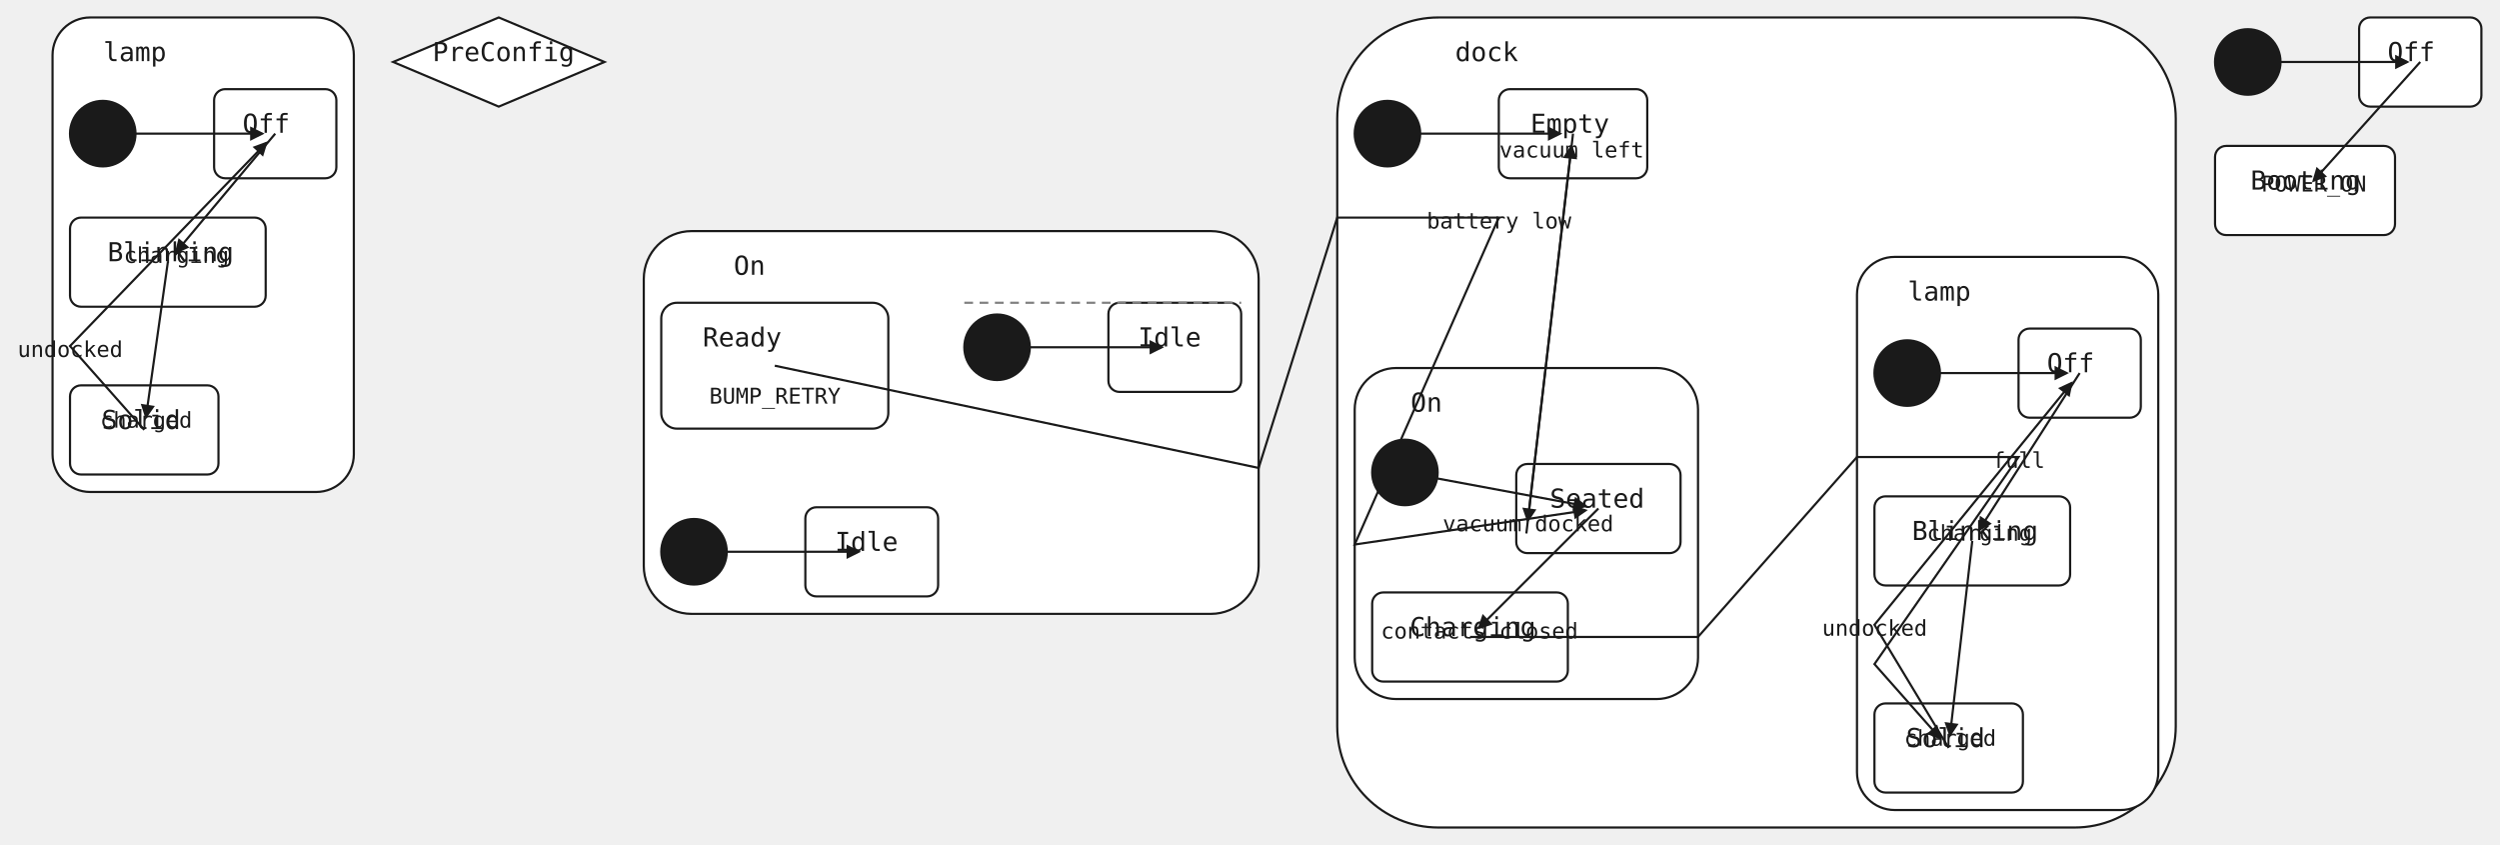
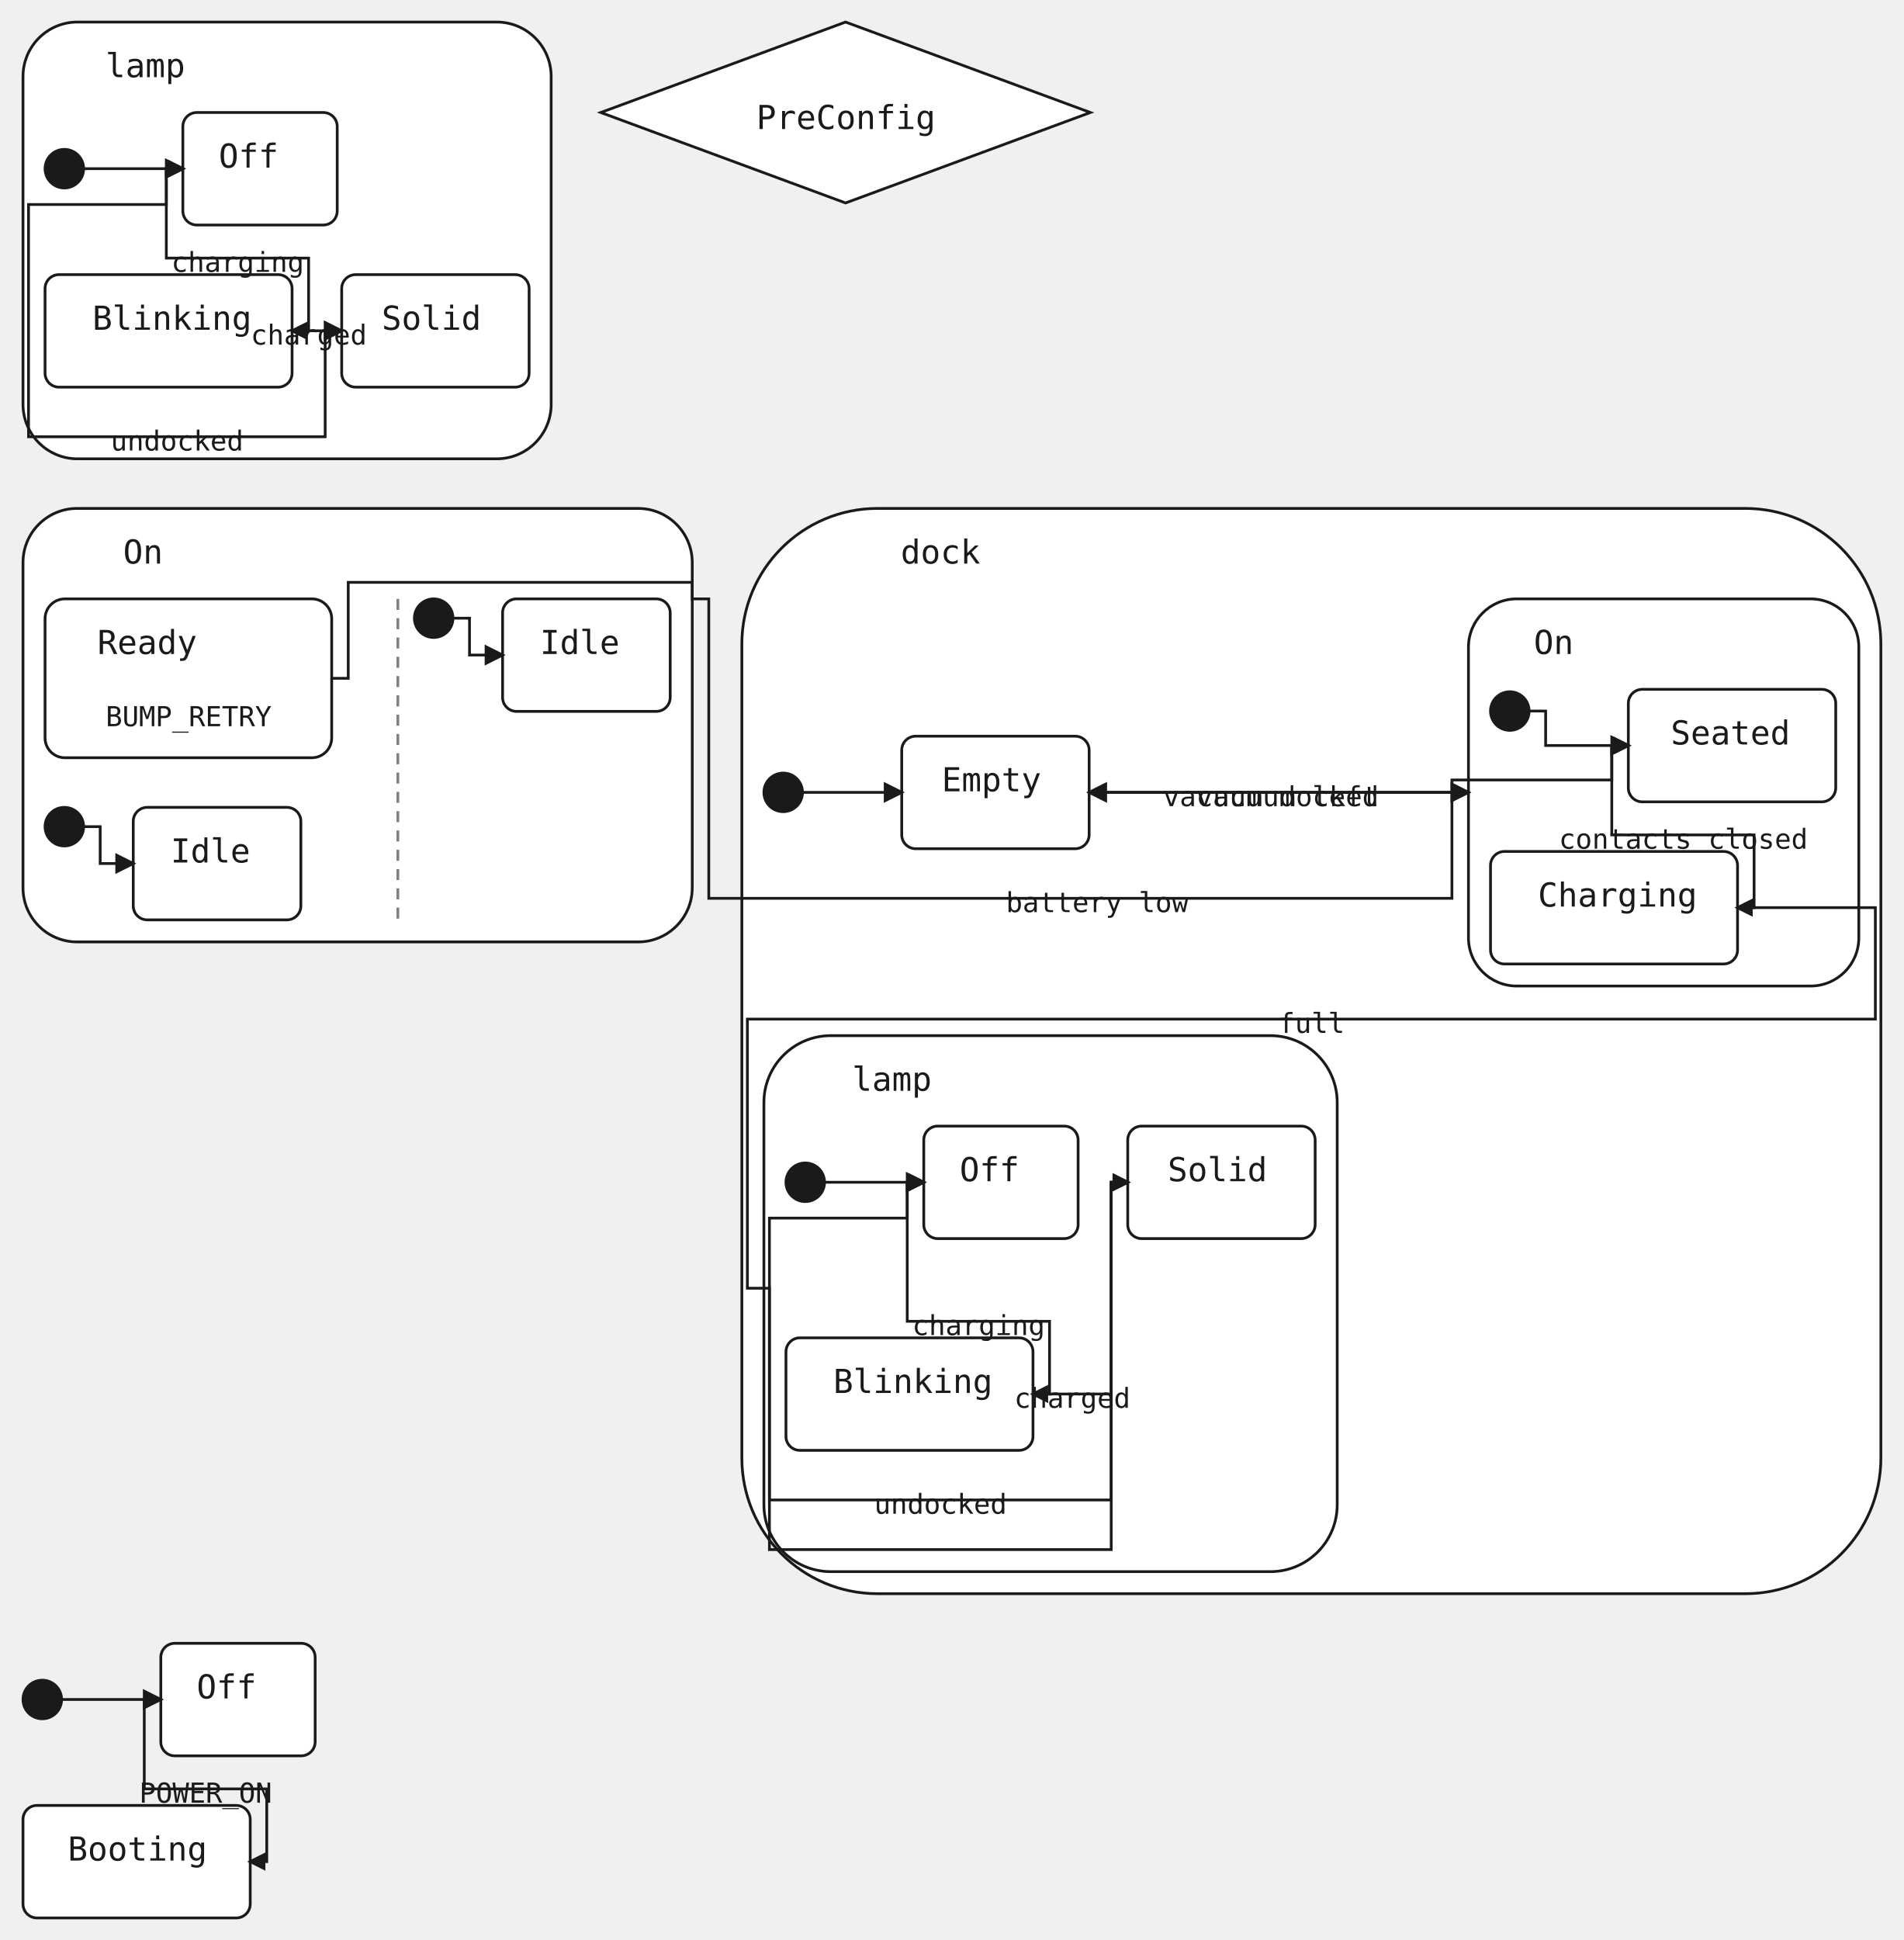
- <svg xmlns="http://www.w3.org/2000/svg" width="1145" height="387" viewBox="-384 -128 18312 6190">
+ <svg xmlns="http://www.w3.org/2000/svg" width="691" height="704" viewBox="-128 -128 11041 11260">
  <style>text { font-family: "JetBrains Mono", monospace; font-kerning: none; }</style>
-   <rect x="9415" y="0" width="6145" height="5934" rx="741" fill="#ffffff" stroke="#1a1a1a" stroke-width="16" class="scav-state scav-id-0" />
-   <rect x="0" y="0" width="2208" height="3476" rx="276" fill="#ffffff" stroke="#1a1a1a" stroke-width="16" class="scav-state scav-id-1" />
-   <rect x="16904" y="0" width="896" height="653" rx="81" fill="#ffffff" stroke="#1a1a1a" stroke-width="16" class="scav-state scav-id-2" />
-   <rect x="15848" y="941" width="1319" height="653" rx="81" fill="#ffffff" stroke="#1a1a1a" stroke-width="16" class="scav-state scav-id-3" />
-   <rect x="4333" y="1565" width="4506" height="2804" rx="350" fill="#ffffff" stroke="#1a1a1a" stroke-width="16" class="scav-state scav-id-5" />
-   <rect x="5517" y="3588" width="973" height="653" rx="81" fill="#ffffff" stroke="#1a1a1a" stroke-width="16" class="scav-state scav-id-6" />
-   <rect x="4461" y="2090" width="1664" height="922" rx="115" fill="#ffffff" stroke="#1a1a1a" stroke-width="16" class="scav-state scav-id-7" />
-   <rect x="7738" y="2090" width="973" height="653" rx="81" fill="#ffffff" stroke="#1a1a1a" stroke-width="16" class="scav-state scav-id-8" />
-   <rect x="13224" y="1754" width="2208" height="4052" rx="276" fill="#ffffff" stroke="#1a1a1a" stroke-width="16" class="scav-state scav-id-9" />
-   <rect x="10599" y="525" width="1088" height="653" rx="81" fill="#ffffff" stroke="#1a1a1a" stroke-width="16" class="scav-state scav-id-10" />
-   <rect x="9543" y="2568" width="2516" height="2425" rx="303" fill="#ffffff" stroke="#1a1a1a" stroke-width="16" class="scav-state scav-id-11" />
-   <rect x="10727" y="3271" width="1204" height="653" rx="81" fill="#ffffff" stroke="#1a1a1a" stroke-width="16" class="scav-state scav-id-12" />
-   <rect x="9671" y="4212" width="1434" height="653" rx="81" fill="#ffffff" stroke="#1a1a1a" stroke-width="16" class="scav-state scav-id-13" />
-   <rect x="1184" y="525" width="896" height="653" rx="81" fill="#ffffff" stroke="#1a1a1a" stroke-width="16" class="scav-state scav-id-14" />
+   <rect x="4173" y="2823" width="6612" height="6299" rx="787" fill="#ffffff" stroke="#1a1a1a" stroke-width="16" class="scav-state scav-id-0" />
+   <rect x="0" y="0" width="3066" height="2535" rx="316" fill="#ffffff" stroke="#1a1a1a" stroke-width="16" class="scav-state scav-id-1" />
+   <rect x="800" y="9410" width="896" height="653" rx="81" fill="#ffffff" stroke="#1a1a1a" stroke-width="16" class="scav-state scav-id-2" />
+   <rect x="0" y="10351" width="1319" height="653" rx="81" fill="#ffffff" stroke="#1a1a1a" stroke-width="16" class="scav-state scav-id-3" />
+   <rect x="0" y="2823" width="3885" height="2516" rx="314" fill="#ffffff" stroke="#1a1a1a" stroke-width="16" class="scav-state scav-id-5" />
+   <rect x="640" y="4558" width="973" height="653" rx="81" fill="#ffffff" stroke="#1a1a1a" stroke-width="16" class="scav-state scav-id-6" />
+   <rect x="128" y="3348" width="1664" height="922" rx="115" fill="#ffffff" stroke="#1a1a1a" stroke-width="16" class="scav-state scav-id-7" />
+   <rect x="2784" y="3348" width="973" height="653" rx="81" fill="#ffffff" stroke="#1a1a1a" stroke-width="16" class="scav-state scav-id-8" />
+   <rect x="4301" y="5883" width="3328" height="3111" rx="388" fill="#ffffff" stroke="#1a1a1a" stroke-width="16" class="scav-state scav-id-9" />
+   <rect x="5101" y="4145" width="1088" height="653" rx="81" fill="#ffffff" stroke="#1a1a1a" stroke-width="16" class="scav-state scav-id-10" />
+   <rect x="8391" y="3348" width="2266" height="2247" rx="280" fill="#ffffff" stroke="#1a1a1a" stroke-width="16" class="scav-state scav-id-11" />
+   <rect x="9319" y="3873" width="1204" height="653" rx="81" fill="#ffffff" stroke="#1a1a1a" stroke-width="16" class="scav-state scav-id-12" />
+   <rect x="8519" y="4814" width="1434" height="653" rx="81" fill="#ffffff" stroke="#1a1a1a" stroke-width="16" class="scav-state scav-id-13" />
+   <rect x="928" y="525" width="896" height="653" rx="81" fill="#ffffff" stroke="#1a1a1a" stroke-width="16" class="scav-state scav-id-14" />
  <rect x="128" y="1466" width="1434" height="653" rx="81" fill="#ffffff" stroke="#1a1a1a" stroke-width="16" class="scav-state scav-id-15" />
-   <rect x="128" y="2695" width="1088" height="653" rx="81" fill="#ffffff" stroke="#1a1a1a" stroke-width="16" class="scav-state scav-id-16" />
-   <rect x="14408" y="2279" width="896" height="653" rx="81" fill="#ffffff" stroke="#1a1a1a" stroke-width="16" class="scav-state scav-id-17" />
-   <rect x="13352" y="3508" width="1434" height="653" rx="81" fill="#ffffff" stroke="#1a1a1a" stroke-width="16" class="scav-state scav-id-18" />
-   <rect x="13352" y="5025" width="1088" height="653" rx="81" fill="#ffffff" stroke="#1a1a1a" stroke-width="16" class="scav-state scav-id-19" />
-   <line x1="6682" y1="2090" x2="8711" y2="2090" fill="none" stroke="#808080" stroke-width="16" stroke-dasharray="64,48" class="scav-sub scav-id-2" />
-   <polyline points="16088,326 17256,326" fill="none" stroke="#1a1a1a" stroke-width="16" class="scav-trans scav-id-0" />
-   <polyline points="17352,326 16571,1195" fill="none" stroke="#1a1a1a" stroke-width="16" class="scav-trans scav-id-1" />
-   <polyline points="4701,3914 5907,3914" fill="none" stroke="#1a1a1a" stroke-width="16" class="scav-trans scav-id-2" />
-   <polyline points="5293,2551 8839,3300 9415,1466 10599,1466 9543,3861 11234,3611" fill="none" stroke="#1a1a1a" stroke-width="16" class="scav-trans scav-id-4" />
-   <polyline points="6922,2416 8128,2416" fill="none" stroke="#1a1a1a" stroke-width="16" class="scav-trans scav-id-5" />
-   <polyline points="9911,3333 11234,3579" fill="none" stroke="#1a1a1a" stroke-width="16" class="scav-trans scav-id-6" />
-   <polyline points="11329,3597 10455,4470" fill="none" stroke="#1a1a1a" stroke-width="16" class="scav-trans scav-id-7" />
-   <polyline points="10388,4538 12059,4538 13224,3220 14408,3220 13352,4737 13832,5279" fill="none" stroke="#1a1a1a" stroke-width="16" class="scav-trans scav-id-8" />
-   <polyline points="9783,851 11047,851" fill="none" stroke="#1a1a1a" stroke-width="16" class="scav-trans scav-id-9" />
-   <polyline points="11143,851 10812,3684" fill="none" stroke="#1a1a1a" stroke-width="16" class="scav-trans scav-id-10" />
-   <polyline points="10801,3780 11131,946" fill="none" stroke="#1a1a1a" stroke-width="16" class="scav-trans scav-id-11" />
-   <polyline points="368,851 1536,851" fill="none" stroke="#1a1a1a" stroke-width="16" class="scav-trans scav-id-12" />
-   <polyline points="1632,851 906,1718" fill="none" stroke="#1a1a1a" stroke-width="16" class="scav-trans scav-id-13" />
-   <polyline points="845,1792 685,2925" fill="none" stroke="#1a1a1a" stroke-width="16" class="scav-trans scav-id-14" />
-   <polyline points="672,3021 128,2407 1565,920" fill="none" stroke="#1a1a1a" stroke-width="16" class="scav-trans scav-id-15" />
-   <polyline points="13592,2605 14760,2605" fill="none" stroke="#1a1a1a" stroke-width="16" class="scav-trans scav-id-16" />
-   <polyline points="14856,2605 14120,3753" fill="none" stroke="#1a1a1a" stroke-width="16" class="scav-trans scav-id-17" />
-   <polyline points="14069,3834 13906,5255" fill="none" stroke="#1a1a1a" stroke-width="16" class="scav-trans scav-id-18" />
-   <polyline points="13896,5351 13352,4449 14795,2679" fill="none" stroke="#1a1a1a" stroke-width="16" class="scav-trans scav-id-19" />
-   <polygon points="17256,326 17176,366 17176,286" fill="#1a1a1a" stroke="#1a1a1a" stroke-width="16" class="scav-trans scav-id-0" />
-   <polygon points="16571,1195 16596,1109 16654,1163" fill="#1a1a1a" stroke="#1a1a1a" stroke-width="16" class="scav-trans scav-id-1" />
-   <polygon points="5907,3914 5827,3954 5827,3874" fill="#1a1a1a" stroke="#1a1a1a" stroke-width="16" class="scav-trans scav-id-2" />
-   <polygon points="11234,3611 11161,3662 11149,3584" fill="#1a1a1a" stroke="#1a1a1a" stroke-width="16" class="scav-trans scav-id-4" />
-   <polygon points="8128,2416 8048,2456 8048,2376" fill="#1a1a1a" stroke="#1a1a1a" stroke-width="16" class="scav-trans scav-id-5" />
-   <polygon points="11234,3579 11149,3604 11163,3526" fill="#1a1a1a" stroke="#1a1a1a" stroke-width="16" class="scav-trans scav-id-6" />
-   <polygon points="10455,4470 10484,4385 10540,4443" fill="#1a1a1a" stroke="#1a1a1a" stroke-width="16" class="scav-trans scav-id-7" />
-   <polygon points="13832,5279 13750,5246 13808,5194" fill="#1a1a1a" stroke="#1a1a1a" stroke-width="16" class="scav-trans scav-id-8" />
-   <polygon points="11047,851 10967,891 10967,811" fill="#1a1a1a" stroke="#1a1a1a" stroke-width="16" class="scav-trans scav-id-9" />
-   <polygon points="10812,3684 10783,3600 10861,3610" fill="#1a1a1a" stroke="#1a1a1a" stroke-width="16" class="scav-trans scav-id-10" />
-   <polygon points="11131,946 11162,1030 11082,1022" fill="#1a1a1a" stroke="#1a1a1a" stroke-width="16" class="scav-trans scav-id-11" />
-   <polygon points="1536,851 1456,891 1456,811" fill="#1a1a1a" stroke="#1a1a1a" stroke-width="16" class="scav-trans scav-id-12" />
-   <polygon points="906,1718 928,1631 988,1683" fill="#1a1a1a" stroke="#1a1a1a" stroke-width="16" class="scav-trans scav-id-13" />
-   <polygon points="685,2925 658,2840 736,2852" fill="#1a1a1a" stroke="#1a1a1a" stroke-width="16" class="scav-trans scav-id-14" />
-   <polygon points="1565,920 1539,1005 1481,951" fill="#1a1a1a" stroke="#1a1a1a" stroke-width="16" class="scav-trans scav-id-15" />
-   <polygon points="14760,2605 14680,2645 14680,2565" fill="#1a1a1a" stroke="#1a1a1a" stroke-width="16" class="scav-trans scav-id-16" />
-   <polygon points="14120,3753 14131,3664 14197,3708" fill="#1a1a1a" stroke="#1a1a1a" stroke-width="16" class="scav-trans scav-id-17" />
-   <polygon points="13906,5255 13877,5171 13955,5181" fill="#1a1a1a" stroke="#1a1a1a" stroke-width="16" class="scav-trans scav-id-18" />
-   <polygon points="14795,2679 14777,2767 14713,2717" fill="#1a1a1a" stroke="#1a1a1a" stroke-width="16" class="scav-trans scav-id-19" />
-   <polygon points="3270,0 4045,326 3270,653 2496,326" fill="#ffffff" stroke="#1a1a1a" stroke-width="16" class="scav-state scav-id-4" />
-   <text x="16187" y="1275" font-size="160" textLength="768" lengthAdjust="spacing" fill="#1a1a1a" class="scav-trans scav-id-1">POWER_ON</text>
-   <text x="4813" y="2829" font-size="160" textLength="960" lengthAdjust="spacing" fill="#1a1a1a" class="scav-trans scav-id-3">BUMP_RETRY</text>
-   <text x="10071" y="1546" font-size="160" textLength="1056" lengthAdjust="spacing" fill="#1a1a1a" class="scav-trans scav-id-4">battery low</text>
-   <text x="9735" y="4550" font-size="160" textLength="1440" lengthAdjust="spacing" fill="#1a1a1a" class="scav-trans scav-id-7">contacts closed</text>
-   <text x="14216" y="3300" font-size="160" textLength="384" lengthAdjust="spacing" fill="#1a1a1a" class="scav-trans scav-id-8">full</text>
-   <text x="10188" y="3764" font-size="160" textLength="1248" lengthAdjust="spacing" fill="#1a1a1a" class="scav-trans scav-id-10">vacuum docked</text>
-   <text x="10603" y="1026" font-size="160" textLength="1056" lengthAdjust="spacing" fill="#1a1a1a" class="scav-trans scav-id-11">vacuum left</text>
-   <text x="522" y="1798" font-size="160" textLength="768" lengthAdjust="spacing" fill="#1a1a1a" class="scav-trans scav-id-13">charging</text>
-   <text x="349" y="3005" font-size="160" textLength="672" lengthAdjust="spacing" fill="#1a1a1a" class="scav-trans scav-id-14">charged</text>
-   <text x="-256" y="2487" font-size="160" textLength="768" lengthAdjust="spacing" fill="#1a1a1a" class="scav-trans scav-id-15">undocked</text>
-   <text x="13736" y="3833" font-size="160" textLength="768" lengthAdjust="spacing" fill="#1a1a1a" class="scav-trans scav-id-17">charging</text>
-   <text x="13570" y="5335" font-size="160" textLength="672" lengthAdjust="spacing" fill="#1a1a1a" class="scav-trans scav-id-18">charged</text>
-   <text x="12968" y="4529" font-size="160" textLength="768" lengthAdjust="spacing" fill="#1a1a1a" class="scav-trans scav-id-19">undocked</text>
-   <text x="10279" y="320" font-size="192" textLength="461" lengthAdjust="spacing" fill="#1a1a1a" class="scav-state scav-id-0">dock</text>
-   <text x="372" y="320" font-size="192" textLength="461" lengthAdjust="spacing" fill="#1a1a1a" class="scav-state scav-id-1">lamp</text>
-   <text x="17112" y="320" font-size="192" textLength="346" lengthAdjust="spacing" fill="#1a1a1a" class="scav-state scav-id-2">Off</text>
-   <text x="16108" y="1261" font-size="192" textLength="807" lengthAdjust="spacing" fill="#1a1a1a" class="scav-state scav-id-3">Booting</text>
-   <text x="2785" y="320" font-size="192" textLength="1037" lengthAdjust="spacing" fill="#1a1a1a" class="scav-state scav-id-4">PreConfig</text>
-   <text x="4992" y="1885" font-size="192" textLength="231" lengthAdjust="spacing" fill="#1a1a1a" class="scav-state scav-id-5">On</text>
-   <text x="5734" y="3908" font-size="192" textLength="461" lengthAdjust="spacing" fill="#1a1a1a" class="scav-state scav-id-6">Idle</text>
-   <text x="4765" y="2410" font-size="192" textLength="576" lengthAdjust="spacing" fill="#1a1a1a" class="scav-state scav-id-7">Ready</text>
-   <text x="7955" y="2410" font-size="192" textLength="461" lengthAdjust="spacing" fill="#1a1a1a" class="scav-state scav-id-8">Idle</text>
-   <text x="13596" y="2074" font-size="192" textLength="461" lengthAdjust="spacing" fill="#1a1a1a" class="scav-state scav-id-9">lamp</text>
-   <text x="10831" y="845" font-size="192" textLength="576" lengthAdjust="spacing" fill="#1a1a1a" class="scav-state scav-id-10">Empty</text>
-   <text x="9953" y="2888" font-size="192" textLength="231" lengthAdjust="spacing" fill="#1a1a1a" class="scav-state scav-id-11">On</text>
-   <text x="10973" y="3591" font-size="192" textLength="692" lengthAdjust="spacing" fill="#1a1a1a" class="scav-state scav-id-12">Seated</text>
-   <text x="9946" y="4532" font-size="192" textLength="922" lengthAdjust="spacing" fill="#1a1a1a" class="scav-state scav-id-13">Charging</text>
-   <text x="1392" y="845" font-size="192" textLength="346" lengthAdjust="spacing" fill="#1a1a1a" class="scav-state scav-id-14">Off</text>
+   <rect x="1850" y="1466" width="1088" height="653" rx="81" fill="#ffffff" stroke="#1a1a1a" stroke-width="16" class="scav-state scav-id-16" />
+   <rect x="5229" y="6408" width="896" height="653" rx="81" fill="#ffffff" stroke="#1a1a1a" stroke-width="16" class="scav-state scav-id-17" />
+   <rect x="4429" y="7637" width="1434" height="653" rx="81" fill="#ffffff" stroke="#1a1a1a" stroke-width="16" class="scav-state scav-id-18" />
+   <rect x="6413" y="6408" width="1088" height="653" rx="81" fill="#ffffff" stroke="#1a1a1a" stroke-width="16" class="scav-state scav-id-19" />
+   <line x1="2176" y1="3348" x2="2176" y2="5211" fill="none" stroke="#808080" stroke-width="16" stroke-dasharray="64,48" class="scav-sub scav-id-2" />
+   <polyline points="224,9736 704,9736" fill="none" stroke="#1a1a1a" stroke-width="16" class="scav-trans scav-id-0" />
+   <polyline points="800,9736 704,9736 704,10255 1415,10255 1415,10677 1367,10677" fill="none" stroke="#1a1a1a" stroke-width="16" class="scav-trans scav-id-1" />
+   <polyline points="352,4670 448,4670 448,4884 544,4884" fill="none" stroke="#1a1a1a" stroke-width="16" class="scav-trans scav-id-2" />
+   <polyline points="1792,3809 1888,3809 1888,3252 3885,3252 3885,3348 3981,3348 3981,5086 4173,5086 8295,5086 8295,4399 8391,4399 9223,4399 9223,4199 9271,4199" fill="none" stroke="#1a1a1a" stroke-width="16" class="scav-trans scav-id-4" />
+   <polyline points="2496,3460 2592,3460 2592,3674 2688,3674" fill="none" stroke="#1a1a1a" stroke-width="16" class="scav-trans scav-id-5" />
+   <polyline points="8743,3999 8839,3999 8839,4199 9223,4199" fill="none" stroke="#1a1a1a" stroke-width="16" class="scav-trans scav-id-6" />
+   <polyline points="9319,4199 9223,4199 9223,4718 10049,4718 10049,5140 10001,5140" fill="none" stroke="#1a1a1a" stroke-width="16" class="scav-trans scav-id-7" />
+   <polyline points="9953,5140 10657,5140 10753,5140 10753,5787 4205,5787 4205,7349 4301,7349 4333,7349 4333,8866 6317,8866 6317,6734 6365,6734" fill="none" stroke="#1a1a1a" stroke-width="16" class="scav-trans scav-id-8" />
+   <polyline points="4525,4471 5005,4471" fill="none" stroke="#1a1a1a" stroke-width="16" class="scav-trans scav-id-9" />
+   <polyline points="6189,4471 8295,4471" fill="none" stroke="#1a1a1a" stroke-width="16" class="scav-trans scav-id-10" />
+   <polyline points="8391,4471 6285,4471" fill="none" stroke="#1a1a1a" stroke-width="16" class="scav-trans scav-id-11" />
+   <polyline points="352,851 832,851" fill="none" stroke="#1a1a1a" stroke-width="16" class="scav-trans scav-id-12" />
+   <polyline points="928,851 832,851 832,1370 1658,1370 1658,1792 1610,1792" fill="none" stroke="#1a1a1a" stroke-width="16" class="scav-trans scav-id-13" />
+   <polyline points="1562,1792 1754,1792" fill="none" stroke="#1a1a1a" stroke-width="16" class="scav-trans scav-id-14" />
+   <polyline points="1850,1792 1754,1792 1754,2407 32,2407 32,1059 832,1059 832,851 880,851" fill="none" stroke="#1a1a1a" stroke-width="16" class="scav-trans scav-id-15" />
+   <polyline points="4653,6734 5133,6734" fill="none" stroke="#1a1a1a" stroke-width="16" class="scav-trans scav-id-16" />
+   <polyline points="5229,6734 5133,6734 5133,7541 5959,7541 5959,7963 5911,7963" fill="none" stroke="#1a1a1a" stroke-width="16" class="scav-trans scav-id-17" />
+   <polyline points="5863,7963 6317,7963 6317,6734 6365,6734" fill="none" stroke="#1a1a1a" stroke-width="16" class="scav-trans scav-id-18" />
+   <polyline points="6413,6734 6317,6734 6317,8578 4333,8578 4333,6942 5133,6942 5133,6734 5181,6734" fill="none" stroke="#1a1a1a" stroke-width="16" class="scav-trans scav-id-19" />
+   <polygon points="800,9736 704,9784 704,9688" fill="#1a1a1a" stroke="#1a1a1a" stroke-width="16" class="scav-trans scav-id-0" />
+   <polygon points="1319,10677 1399,10637 1399,10717" fill="#1a1a1a" stroke="#1a1a1a" stroke-width="16" class="scav-trans scav-id-1" />
+   <polygon points="640,4884 544,4932 544,4836" fill="#1a1a1a" stroke="#1a1a1a" stroke-width="16" class="scav-trans scav-id-2" />
+   <polygon points="9319,4199 9239,4239 9239,4159" fill="#1a1a1a" stroke="#1a1a1a" stroke-width="16" class="scav-trans scav-id-4" />
+   <polygon points="2784,3674 2688,3722 2688,3626" fill="#1a1a1a" stroke="#1a1a1a" stroke-width="16" class="scav-trans scav-id-5" />
+   <polygon points="9319,4199 9223,4247 9223,4151" fill="#1a1a1a" stroke="#1a1a1a" stroke-width="16" class="scav-trans scav-id-6" />
+   <polygon points="9953,5140 10033,5100 10033,5180" fill="#1a1a1a" stroke="#1a1a1a" stroke-width="16" class="scav-trans scav-id-7" />
+   <polygon points="6413,6734 6333,6774 6333,6694" fill="#1a1a1a" stroke="#1a1a1a" stroke-width="16" class="scav-trans scav-id-8" />
+   <polygon points="5101,4471 5005,4519 5005,4423" fill="#1a1a1a" stroke="#1a1a1a" stroke-width="16" class="scav-trans scav-id-9" />
+   <polygon points="8391,4471 8295,4519 8295,4423" fill="#1a1a1a" stroke="#1a1a1a" stroke-width="16" class="scav-trans scav-id-10" />
+   <polygon points="6189,4471 6285,4423 6285,4519" fill="#1a1a1a" stroke="#1a1a1a" stroke-width="16" class="scav-trans scav-id-11" />
+   <polygon points="928,851 832,899 832,803" fill="#1a1a1a" stroke="#1a1a1a" stroke-width="16" class="scav-trans scav-id-12" />
+   <polygon points="1562,1792 1642,1752 1642,1832" fill="#1a1a1a" stroke="#1a1a1a" stroke-width="16" class="scav-trans scav-id-13" />
+   <polygon points="1850,1792 1754,1840 1754,1744" fill="#1a1a1a" stroke="#1a1a1a" stroke-width="16" class="scav-trans scav-id-14" />
+   <polygon points="928,851 848,891 848,811" fill="#1a1a1a" stroke="#1a1a1a" stroke-width="16" class="scav-trans scav-id-15" />
+   <polygon points="5229,6734 5133,6782 5133,6686" fill="#1a1a1a" stroke="#1a1a1a" stroke-width="16" class="scav-trans scav-id-16" />
+   <polygon points="5863,7963 5943,7923 5943,8003" fill="#1a1a1a" stroke="#1a1a1a" stroke-width="16" class="scav-trans scav-id-17" />
+   <polygon points="6413,6734 6333,6774 6333,6694" fill="#1a1a1a" stroke="#1a1a1a" stroke-width="16" class="scav-trans scav-id-18" />
+   <polygon points="5229,6734 5149,6774 5149,6694" fill="#1a1a1a" stroke="#1a1a1a" stroke-width="16" class="scav-trans scav-id-19" />
+   <polygon points="4775,0 6196,525 4775,1050 3354,525" fill="#ffffff" stroke="#1a1a1a" stroke-width="16" class="scav-state scav-id-4" />
+   <text x="675" y="10335" font-size="160" textLength="768" lengthAdjust="spacing" fill="#1a1a1a" class="scav-trans scav-id-1">POWER_ON</text>
+   <text x="480" y="4087" font-size="160" textLength="960" lengthAdjust="spacing" fill="#1a1a1a" class="scav-trans scav-id-3">BUMP_RETRY</text>
+   <text x="5706" y="5166" font-size="160" textLength="1056" lengthAdjust="spacing" fill="#1a1a1a" class="scav-trans scav-id-4">battery low</text>
+   <text x="8916" y="4798" font-size="160" textLength="1440" lengthAdjust="spacing" fill="#1a1a1a" class="scav-trans scav-id-7">contacts closed</text>
+   <text x="7287" y="5867" font-size="160" textLength="384" lengthAdjust="spacing" fill="#1a1a1a" class="scav-trans scav-id-8">full</text>
+   <text x="6618" y="4551" font-size="160" textLength="1248" lengthAdjust="spacing" fill="#1a1a1a" class="scav-trans scav-id-10">vacuum docked</text>
+   <text x="6810" y="4551" font-size="160" textLength="1056" lengthAdjust="spacing" fill="#1a1a1a" class="scav-trans scav-id-11">vacuum left</text>
+   <text x="861" y="1450" font-size="160" textLength="768" lengthAdjust="spacing" fill="#1a1a1a" class="scav-trans scav-id-13">charging</text>
+   <text x="1322" y="1872" font-size="160" textLength="672" lengthAdjust="spacing" fill="#1a1a1a" class="scav-trans scav-id-14">charged</text>
+   <text x="509" y="2487" font-size="160" textLength="768" lengthAdjust="spacing" fill="#1a1a1a" class="scav-trans scav-id-15">undocked</text>
+   <text x="5162" y="7621" font-size="160" textLength="768" lengthAdjust="spacing" fill="#1a1a1a" class="scav-trans scav-id-17">charging</text>
+   <text x="5754" y="8043" font-size="160" textLength="672" lengthAdjust="spacing" fill="#1a1a1a" class="scav-trans scav-id-18">charged</text>
+   <text x="4941" y="8658" font-size="160" textLength="768" lengthAdjust="spacing" fill="#1a1a1a" class="scav-trans scav-id-19">undocked</text>
+   <text x="5095" y="3143" font-size="192" textLength="461" lengthAdjust="spacing" fill="#1a1a1a" class="scav-state scav-id-0">dock</text>
+   <text x="479" y="320" font-size="192" textLength="461" lengthAdjust="spacing" fill="#1a1a1a" class="scav-state scav-id-1">lamp</text>
+   <text x="1008" y="9730" font-size="192" textLength="346" lengthAdjust="spacing" fill="#1a1a1a" class="scav-state scav-id-2">Off</text>
+   <text x="260" y="10671" font-size="192" textLength="807" lengthAdjust="spacing" fill="#1a1a1a" class="scav-state scav-id-3">Booting</text>
+   <text x="4257" y="621" font-size="192" textLength="1037" lengthAdjust="spacing" fill="#1a1a1a" class="scav-state scav-id-4">PreConfig</text>
+   <text x="581" y="3143" font-size="192" textLength="231" lengthAdjust="spacing" fill="#1a1a1a" class="scav-state scav-id-5">On</text>
+   <text x="857" y="4878" font-size="192" textLength="461" lengthAdjust="spacing" fill="#1a1a1a" class="scav-state scav-id-6">Idle</text>
+   <text x="432" y="3668" font-size="192" textLength="576" lengthAdjust="spacing" fill="#1a1a1a" class="scav-state scav-id-7">Ready</text>
+   <text x="3001" y="3668" font-size="192" textLength="461" lengthAdjust="spacing" fill="#1a1a1a" class="scav-state scav-id-8">Idle</text>
+   <text x="4813" y="6203" font-size="192" textLength="461" lengthAdjust="spacing" fill="#1a1a1a" class="scav-state scav-id-9">lamp</text>
+   <text x="5333" y="4465" font-size="192" textLength="576" lengthAdjust="spacing" fill="#1a1a1a" class="scav-state scav-id-10">Empty</text>
+   <text x="8770" y="3668" font-size="192" textLength="231" lengthAdjust="spacing" fill="#1a1a1a" class="scav-state scav-id-11">On</text>
+   <text x="9565" y="4193" font-size="192" textLength="692" lengthAdjust="spacing" fill="#1a1a1a" class="scav-state scav-id-12">Seated</text>
+   <text x="8794" y="5134" font-size="192" textLength="922" lengthAdjust="spacing" fill="#1a1a1a" class="scav-state scav-id-13">Charging</text>
+   <text x="1136" y="845" font-size="192" textLength="346" lengthAdjust="spacing" fill="#1a1a1a" class="scav-state scav-id-14">Off</text>
  <text x="403" y="1786" font-size="192" textLength="922" lengthAdjust="spacing" fill="#1a1a1a" class="scav-state scav-id-15">Blinking</text>
-   <text x="360" y="3015" font-size="192" textLength="576" lengthAdjust="spacing" fill="#1a1a1a" class="scav-state scav-id-16">Solid</text>
-   <text x="14616" y="2599" font-size="192" textLength="346" lengthAdjust="spacing" fill="#1a1a1a" class="scav-state scav-id-17">Off</text>
-   <text x="13627" y="3828" font-size="192" textLength="922" lengthAdjust="spacing" fill="#1a1a1a" class="scav-state scav-id-18">Blinking</text>
-   <text x="13584" y="5345" font-size="192" textLength="576" lengthAdjust="spacing" fill="#1a1a1a" class="scav-state scav-id-19">Solid</text>
-   <circle cx="16088" cy="326" r="240" fill="#1a1a1a" stroke="#1a1a1a" stroke-width="16" class="scav-state scav-id-20" />
-   <circle cx="4701" cy="3914" r="240" fill="#1a1a1a" stroke="#1a1a1a" stroke-width="16" class="scav-state scav-id-21" />
-   <circle cx="6922" cy="2416" r="240" fill="#1a1a1a" stroke="#1a1a1a" stroke-width="16" class="scav-state scav-id-22" />
-   <circle cx="9911" cy="3333" r="240" fill="#1a1a1a" stroke="#1a1a1a" stroke-width="16" class="scav-state scav-id-23" />
-   <circle cx="9783" cy="851" r="240" fill="#1a1a1a" stroke="#1a1a1a" stroke-width="16" class="scav-state scav-id-24" />
-   <circle cx="368" cy="851" r="240" fill="#1a1a1a" stroke="#1a1a1a" stroke-width="16" class="scav-state scav-id-25" />
-   <circle cx="13592" cy="2605" r="240" fill="#1a1a1a" stroke="#1a1a1a" stroke-width="16" class="scav-state scav-id-26" />
+   <text x="2082" y="1786" font-size="192" textLength="576" lengthAdjust="spacing" fill="#1a1a1a" class="scav-state scav-id-16">Solid</text>
+   <text x="5437" y="6728" font-size="192" textLength="346" lengthAdjust="spacing" fill="#1a1a1a" class="scav-state scav-id-17">Off</text>
+   <text x="4704" y="7957" font-size="192" textLength="922" lengthAdjust="spacing" fill="#1a1a1a" class="scav-state scav-id-18">Blinking</text>
+   <text x="6645" y="6728" font-size="192" textLength="576" lengthAdjust="spacing" fill="#1a1a1a" class="scav-state scav-id-19">Solid</text>
+   <circle cx="112" cy="9736" r="112" fill="#1a1a1a" stroke="#1a1a1a" stroke-width="16" class="scav-state scav-id-20" />
+   <circle cx="240" cy="4670" r="112" fill="#1a1a1a" stroke="#1a1a1a" stroke-width="16" class="scav-state scav-id-21" />
+   <circle cx="2384" cy="3460" r="112" fill="#1a1a1a" stroke="#1a1a1a" stroke-width="16" class="scav-state scav-id-22" />
+   <circle cx="8631" cy="3999" r="112" fill="#1a1a1a" stroke="#1a1a1a" stroke-width="16" class="scav-state scav-id-23" />
+   <circle cx="4413" cy="4471" r="112" fill="#1a1a1a" stroke="#1a1a1a" stroke-width="16" class="scav-state scav-id-24" />
+   <circle cx="240" cy="851" r="112" fill="#1a1a1a" stroke="#1a1a1a" stroke-width="16" class="scav-state scav-id-25" />
+   <circle cx="4541" cy="6734" r="112" fill="#1a1a1a" stroke="#1a1a1a" stroke-width="16" class="scav-state scav-id-26" />
</svg>
